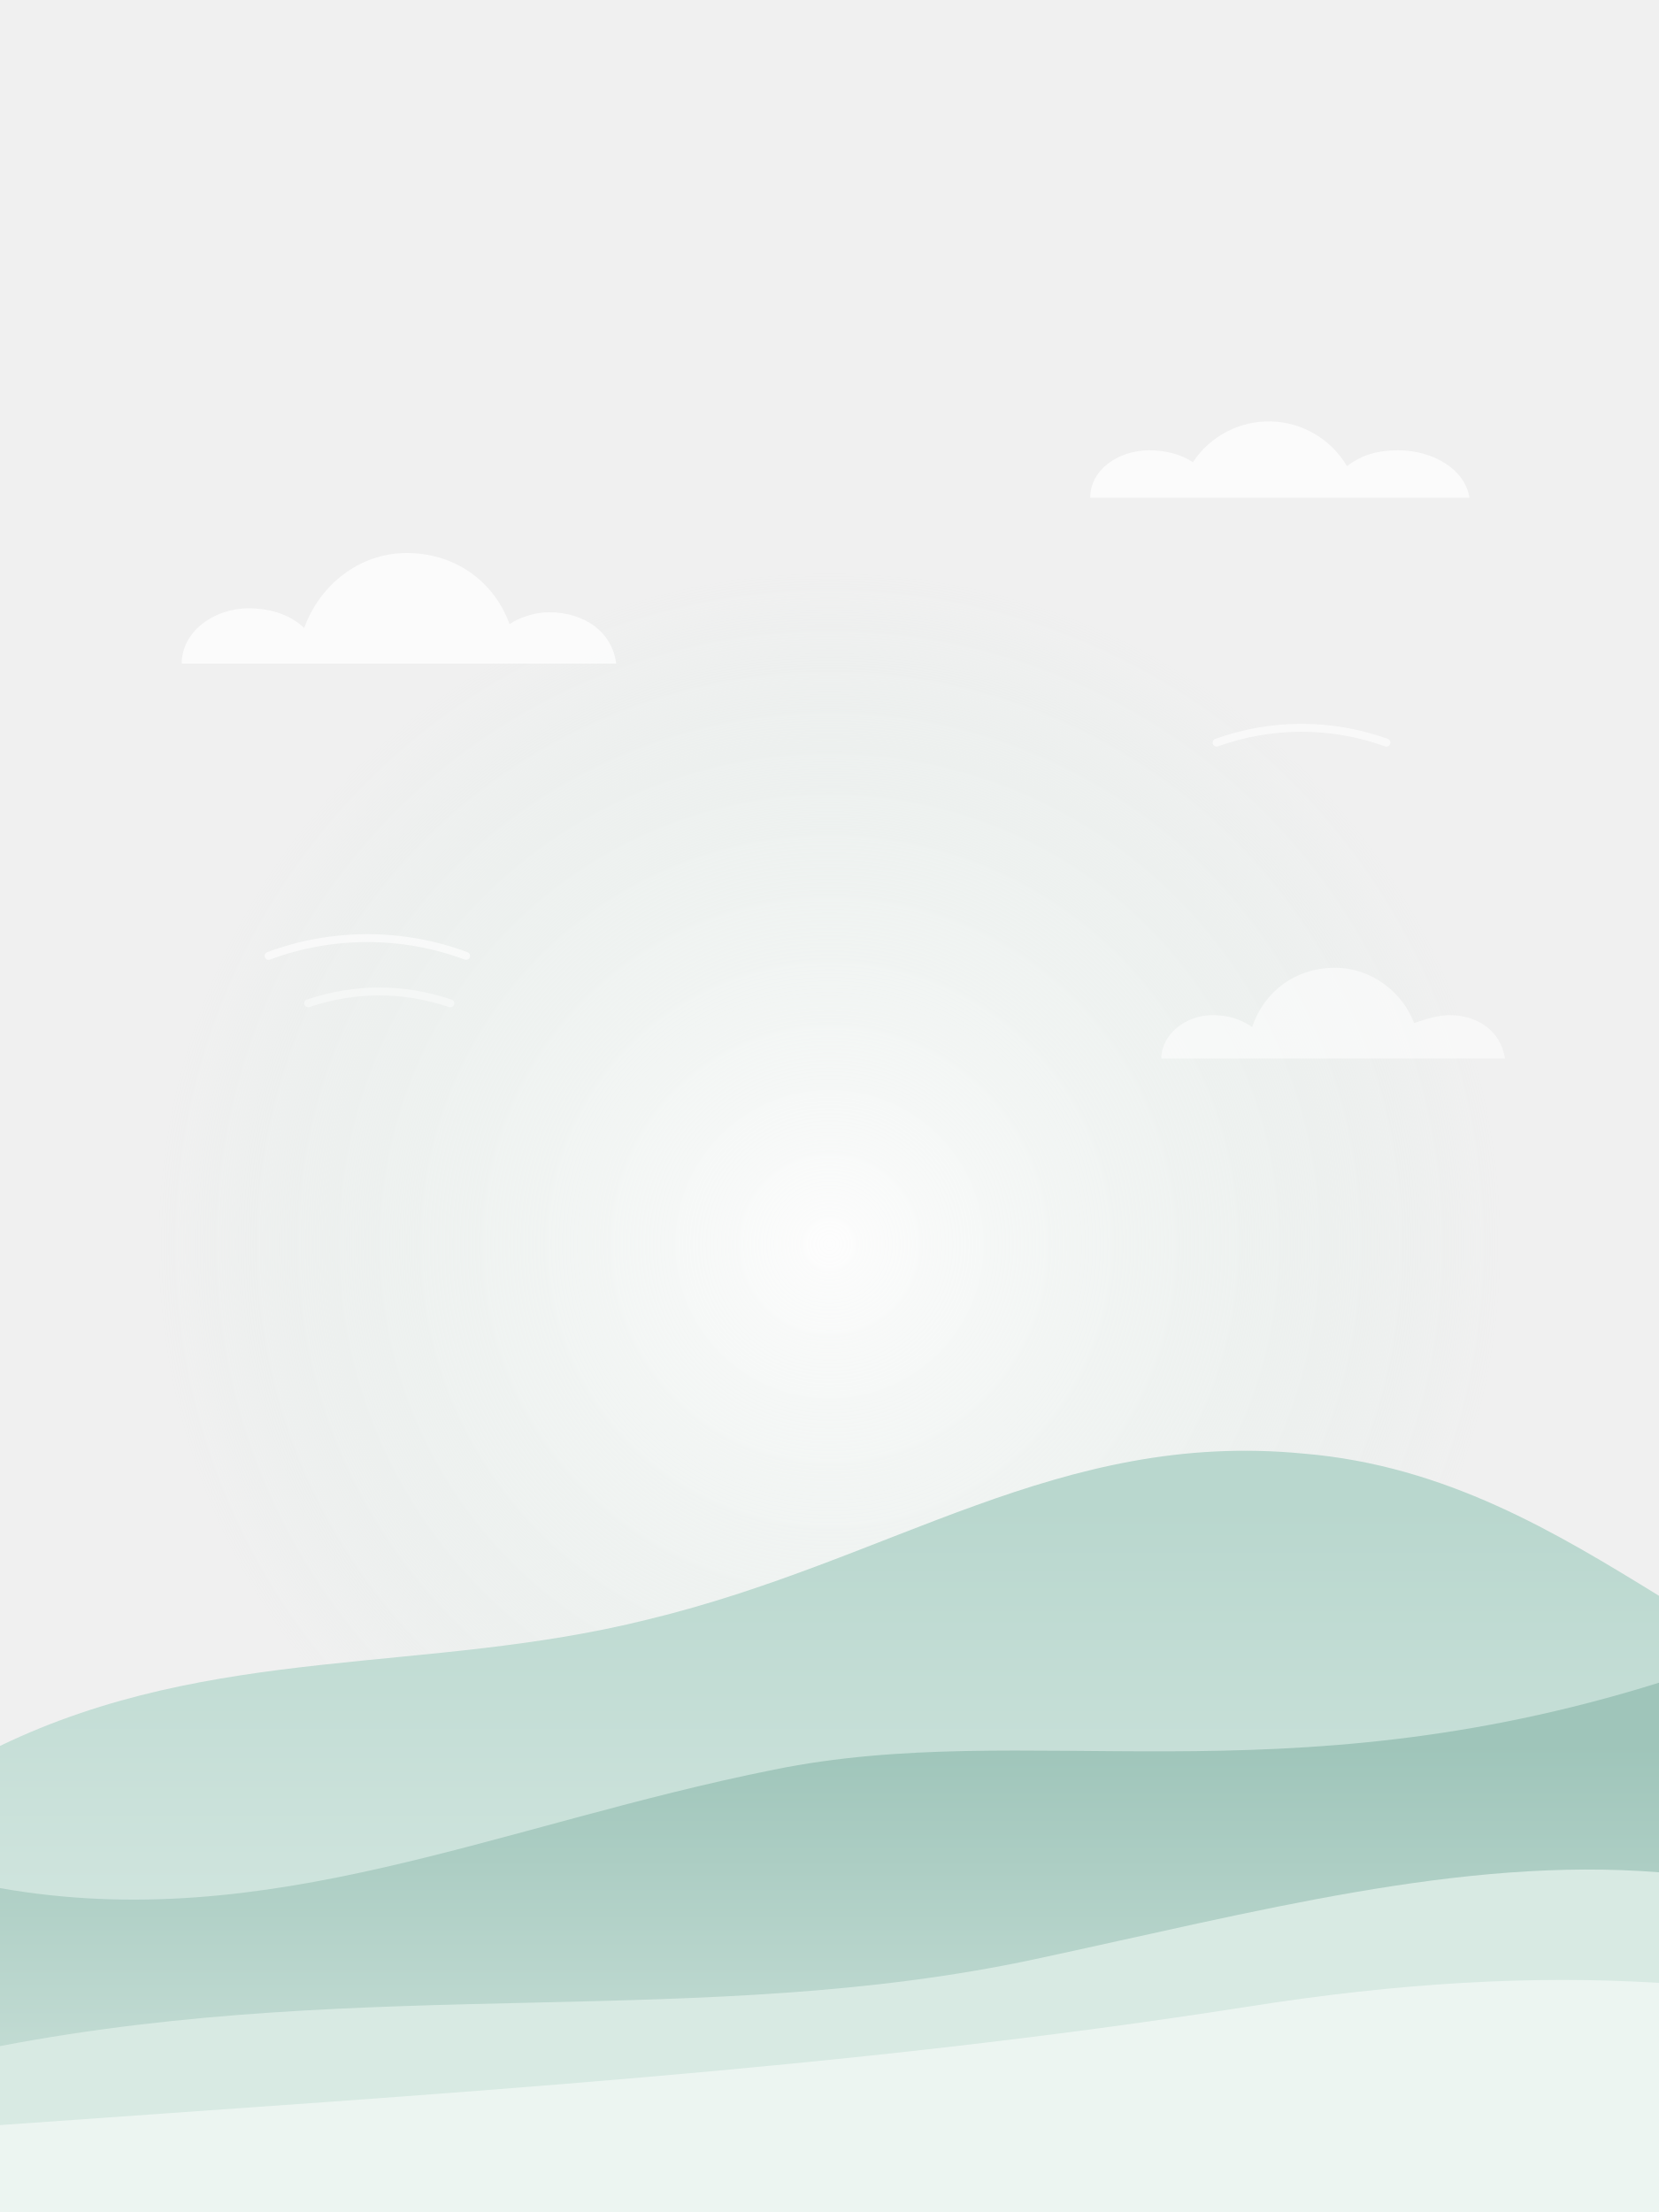
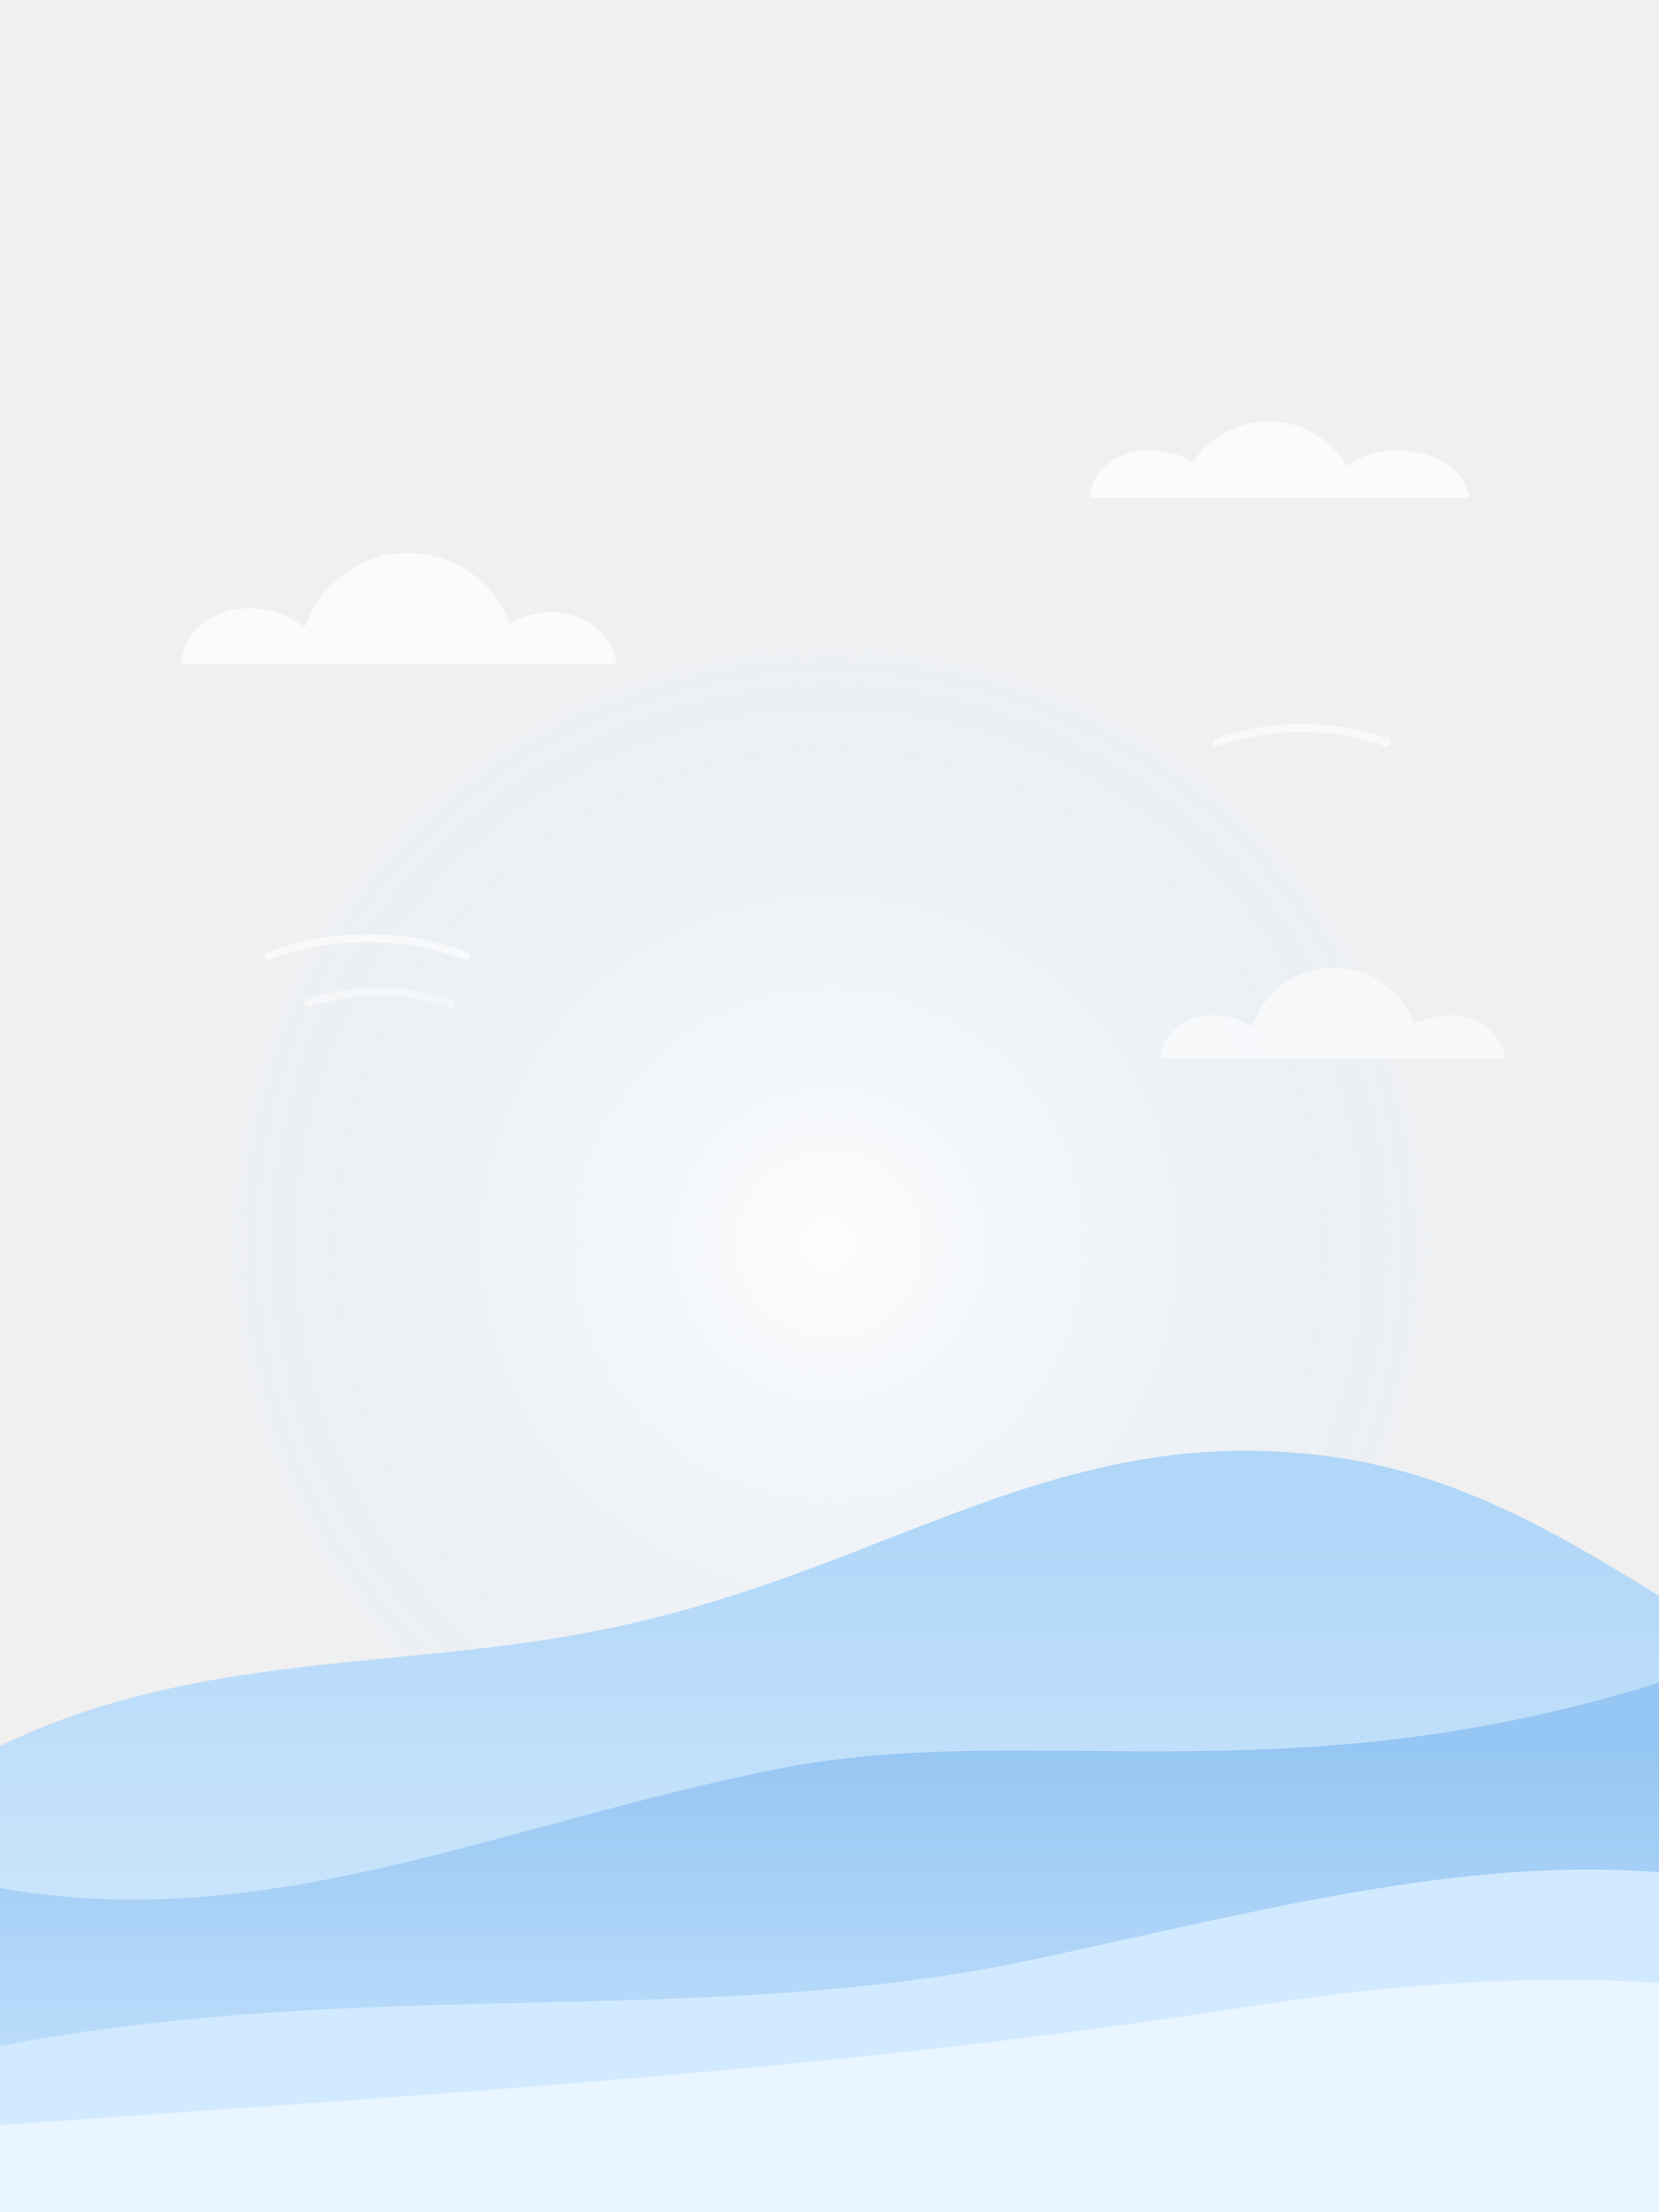
<svg xmlns="http://www.w3.org/2000/svg" viewBox="0 0 420 560" fill="none">
  <defs>
    <radialGradient id="botAura" cx="0" cy="0" r="1" gradientUnits="userSpaceOnUse" gradientTransform="translate(210 315) rotate(90) scale(170)">
      <stop offset="0" stop-color="#FFFFFF" stop-opacity=".86" />
-       <stop offset=".6" stop-color="#ECF4F0" stop-opacity=".44" />
-       <stop offset="1" stop-color="#DCECE5" stop-opacity="0" />
+       <stop offset=".6" stop-color="#EAF4FF" stop-opacity=".44" />
+       <stop offset="1" stop-color="#D8ECFF" stop-opacity="0" />
    </radialGradient>
    <linearGradient id="botFar" x1="210" y1="382" x2="210" y2="560" gradientUnits="userSpaceOnUse">
-       <stop stop-color="#B9D7CE" />
-       <stop offset="1" stop-color="#E1EFEA" />
+       <stop stop-color="#B0D6F8" />
+       <stop offset="1" stop-color="#DEF0FF" />
    </linearGradient>
    <linearGradient id="botNear" x1="210" y1="442" x2="210" y2="560" gradientUnits="userSpaceOnUse">
-       <stop stop-color="#9FC5BA" />
-       <stop offset="1" stop-color="#D4E7E0" />
+       <stop stop-color="#96C6F3" />
+       <stop offset="1" stop-color="#CFE8FF" />
    </linearGradient>
  </defs>
  <circle cx="210" cy="315" r="170" fill="url(#botAura)" />
-   <g fill="#FFFFFF" opacity=".72">
+   <g fill="#FFFFFF" opacity=".74">
    <path d="M46 168c0-8 8-14 17-14 6 0 11 2 14 5 4-11 14-19 26-19 12 0 22 7 26 18 3-2 7-3 10-3 9 0 16 5 17 13H46Z" />
    <path d="M276 126c0-7 7-12 15-12 4 0 8 1 11 3a23 23 0 0 1 39 1c4-3 8-4 13-4 9 0 17 5 18 12h-96Z" />
    <path d="M294 268c0-6 6-11 13-11 4 0 7 1 10 3 3-9 11-15 21-15 9 0 17 6 20 14 3-1 6-2 9-2 7 0 13 4 14 11h-87Z" opacity=".75" />
  </g>
  <g stroke="#FFFFFF" stroke-width="2" stroke-linecap="round" opacity=".62">
    <path d="M68 242c16-6 34-6 50 0" />
    <path d="M78 254c12-4 24-4 36 0" opacity=".7" />
    <path d="M308 188c14-5 29-5 43 0" />
  </g>
  <path d="M0 442c54-26 108-18 164-32 62-15 104-48 166-42 36 3 64 20 90 36v156H0V442Z" fill="url(#botFar)" />
  <path d="M0 478c68 12 126-16 196-30 64-13 128 8 224-22v134H0V478Z" fill="url(#botNear)" />
-   <path d="M0 518c94-18 178-4 262-22 56-12 108-26 158-22v86H0v-42Z" fill="#D8EAE3" />
-   <path d="M0 538c112-8 214-14 316-30 38-6 72-8 104-6v58H0v-22Z" fill="#ECF5F1" />
+   <path d="M0 518c94-18 178-4 262-22 56-12 108-26 158-22v86H0v-42Z" fill="#D2EAFF" />
+   <path d="M0 538c112-8 214-14 316-30 38-6 72-8 104-6v58H0v-22Z" fill="#E9F5FF" />
</svg>
